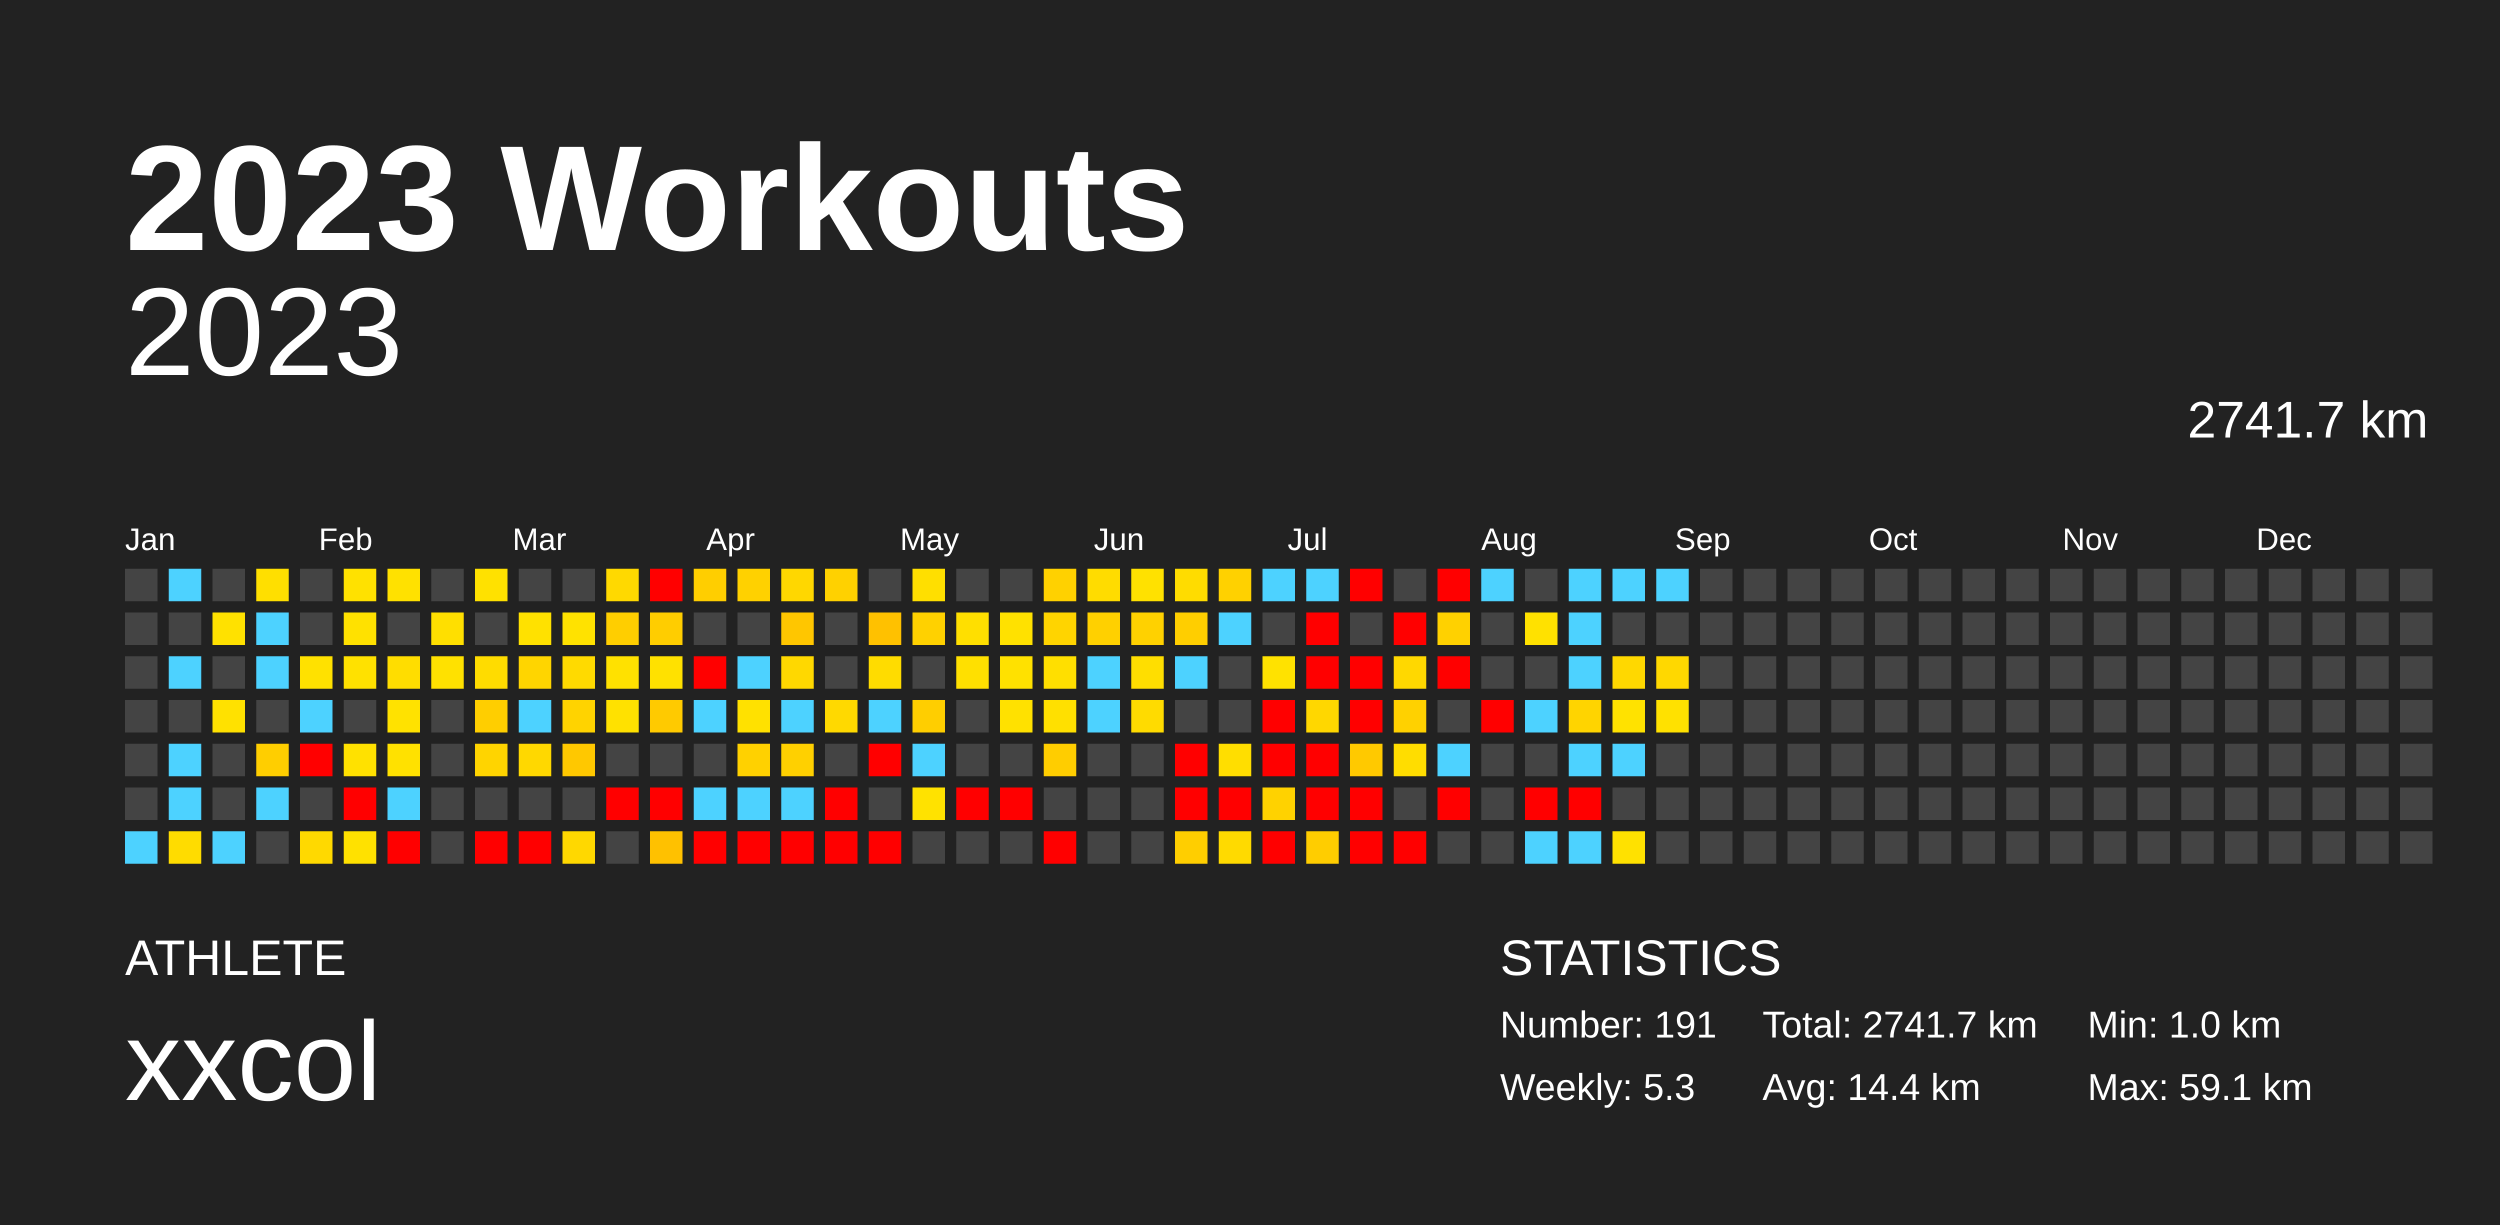
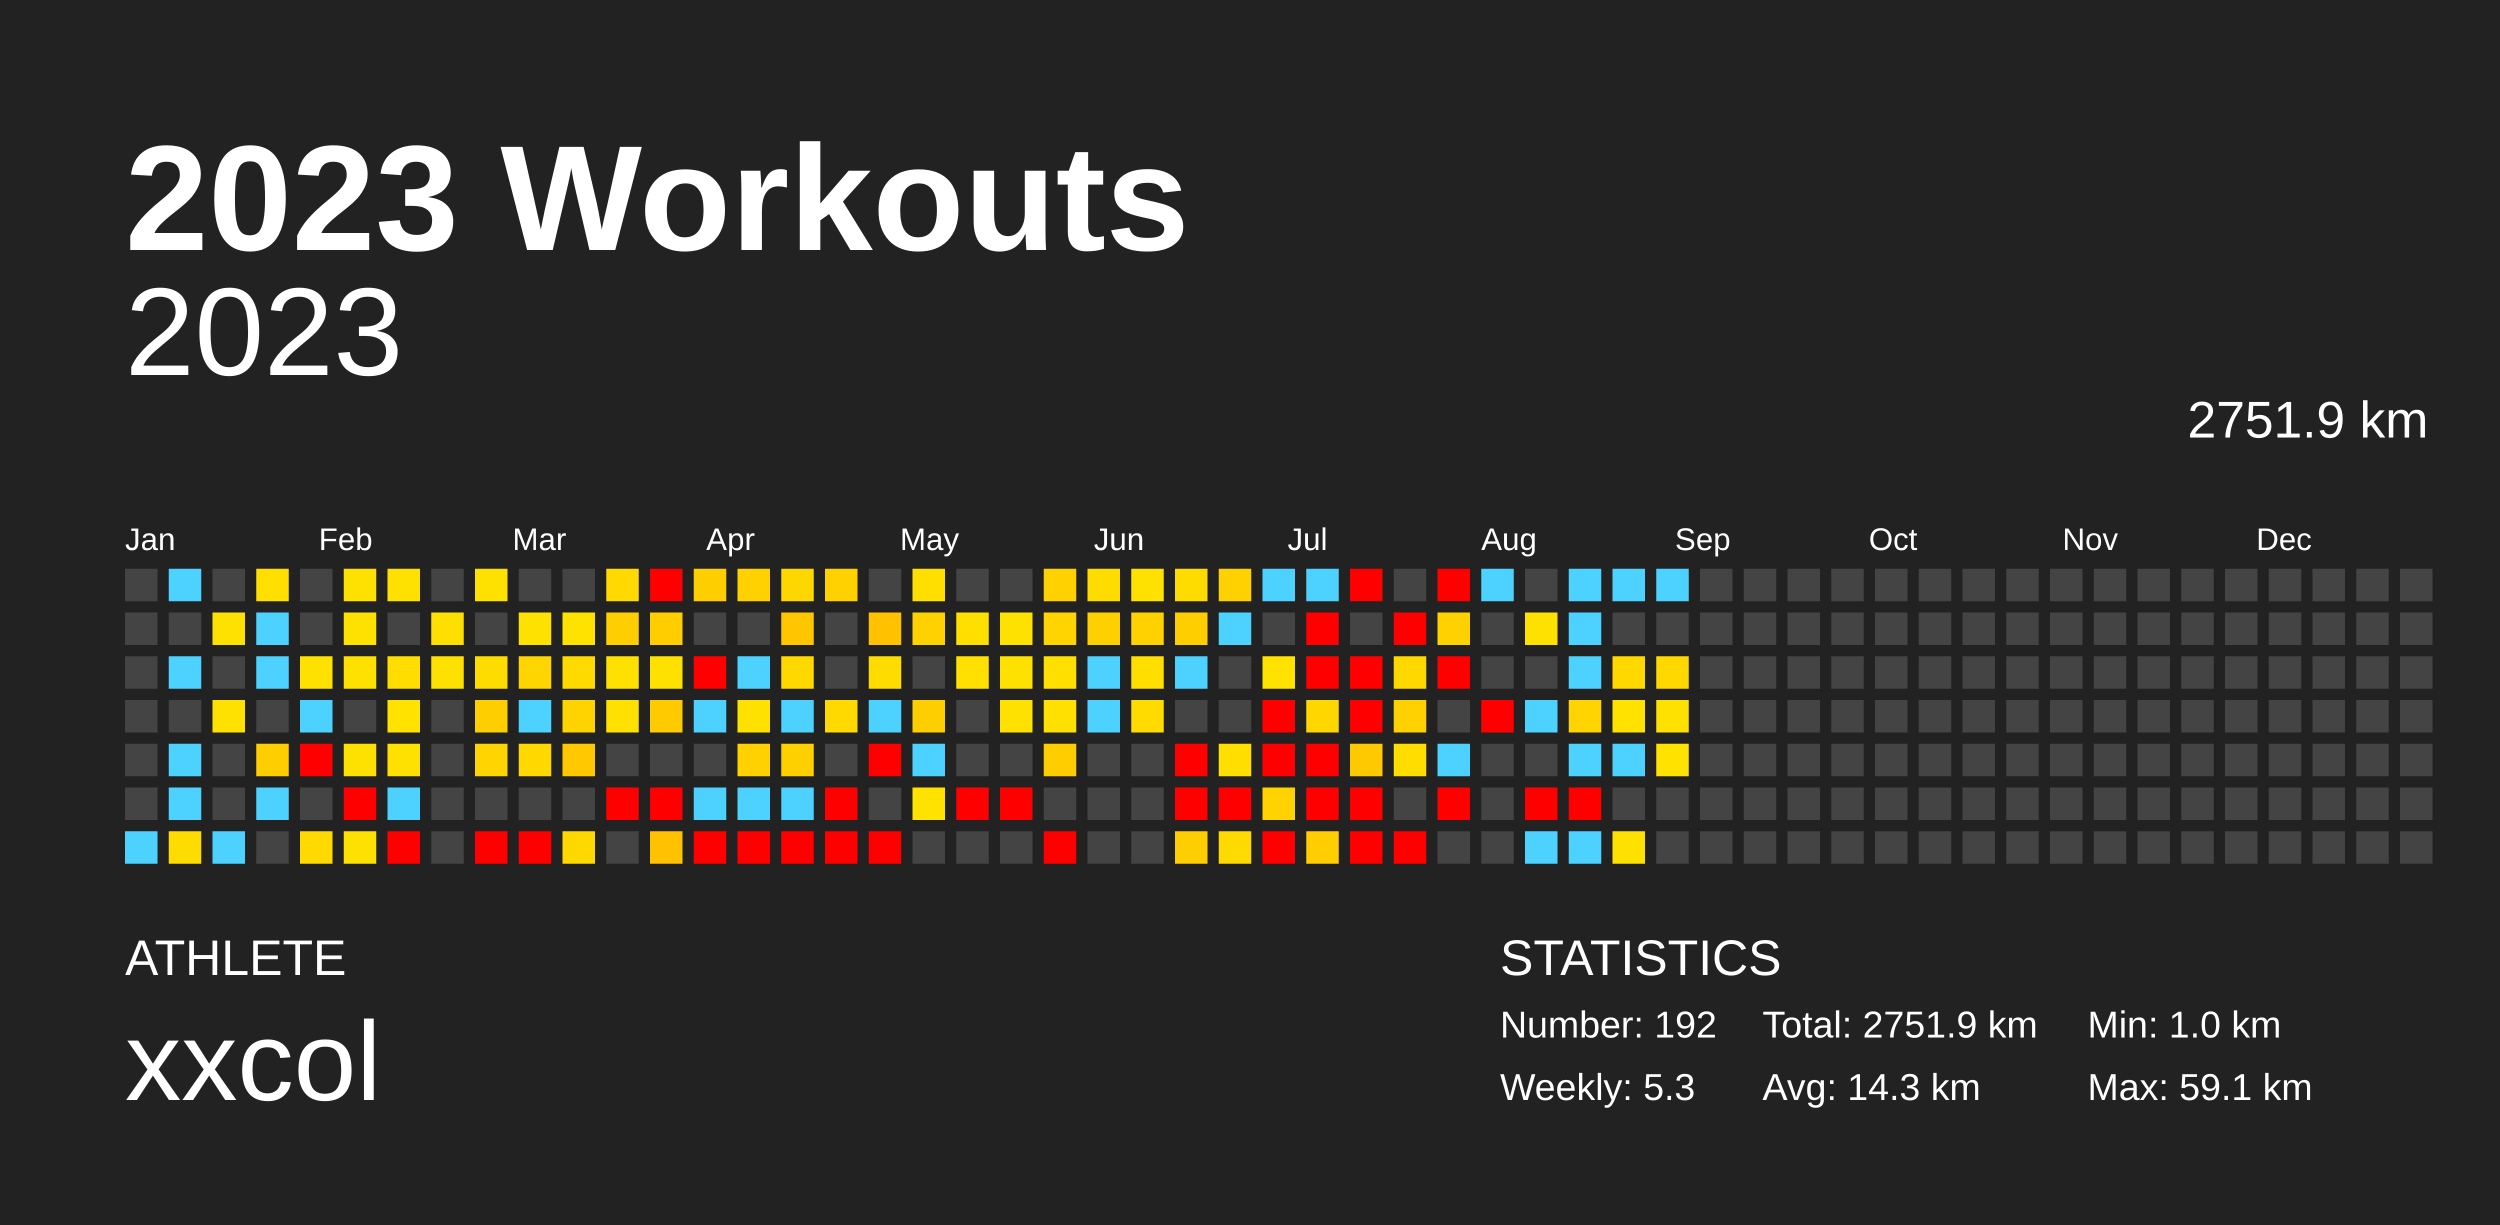
<svg xmlns="http://www.w3.org/2000/svg" baseProfile="full" height="98mm" version="1.1" viewBox="0,0,200,98" width="200mm">
  <defs />
  <rect fill="#222222" height="98" width="200" x="0" y="0" />
  <text fill="#FFFFFF" style="font-size:12px; font-family:Arial; font-weight:bold;" x="10" y="20">2023 Workouts</text>
  <text fill="#FFFFFF" style="font-size:4px; font-family:Arial" x="10" y="78">ATHLETE</text>
  <text fill="#FFFFFF" style="font-size:9px; font-family:Arial" x="10" y="88">xxcol</text>
  <text fill="#FFFFFF" style="font-size:4px; font-family:Arial" x="120" y="78">STATISTICS</text>
-   <text fill="#FFFFFF" style="font-size:3px; font-family:Arial" x="120" y="83">Number: 191</text>
+   <text fill="#FFFFFF" style="font-size:3px; font-family:Arial" x="120" y="83">Number: 192</text>
  <text fill="#FFFFFF" style="font-size:3px; font-family:Arial" x="120" y="88">Weekly: 5.3</text>
-   <text fill="#FFFFFF" style="font-size:3px; font-family:Arial" x="141" y="83">Total: 2741.7 km</text>
-   <text fill="#FFFFFF" style="font-size:3px; font-family:Arial" x="141" y="88">Avg: 14.4 km</text>
+   <text fill="#FFFFFF" style="font-size:3px; font-family:Arial" x="141" y="83">Total: 2751.9 km</text>
+   <text fill="#FFFFFF" style="font-size:3px; font-family:Arial" x="141" y="88">Avg: 14.3 km</text>
  <text fill="#FFFFFF" style="font-size:3px; font-family:Arial" x="167" y="83">Min: 1.0 km</text>
  <text fill="#FFFFFF" style="font-size:3px; font-family:Arial" x="167" y="88">Max: 59.1 km</text>
  <text alignment-baseline="hanging" fill="#FFFFFF" style="font-size:10.0px; font-family:Arial;" x="10" y="30">2023</text>
-   <text alignment-baseline="hanging" fill="#FFFFFF" style="font-size:4.125px; font-family:Arial;" x="175" y="35">2741.7 km</text>
+   <text alignment-baseline="hanging" fill="#FFFFFF" style="font-size:4.125px; font-family:Arial;" x="175" y="35">2751.9 km</text>
  <text fill="#FFFFFF" style="font-size:2.5px; font-family:Arial" x="10.0" y="44">Jan</text>
  <text fill="#FFFFFF" style="font-size:2.5px; font-family:Arial" x="25.5" y="44">Feb</text>
  <text fill="#FFFFFF" style="font-size:2.5px; font-family:Arial" x="41.0" y="44">Mar</text>
  <text fill="#FFFFFF" style="font-size:2.5px; font-family:Arial" x="56.5" y="44">Apr</text>
  <text fill="#FFFFFF" style="font-size:2.5px; font-family:Arial" x="72.0" y="44">May</text>
  <text fill="#FFFFFF" style="font-size:2.5px; font-family:Arial" x="87.5" y="44">Jun</text>
  <text fill="#FFFFFF" style="font-size:2.5px; font-family:Arial" x="103.0" y="44">Jul</text>
  <text fill="#FFFFFF" style="font-size:2.5px; font-family:Arial" x="118.5" y="44">Aug</text>
  <text fill="#FFFFFF" style="font-size:2.5px; font-family:Arial" x="134.0" y="44">Sep</text>
  <text fill="#FFFFFF" style="font-size:2.5px; font-family:Arial" x="149.5" y="44">Oct</text>
  <text fill="#FFFFFF" style="font-size:2.5px; font-family:Arial" x="165.0" y="44">Nov</text>
  <text fill="#FFFFFF" style="font-size:2.5px; font-family:Arial" x="180.5" y="44">Dec</text>
  <rect fill="#444444" height="2.6" width="2.6" x="10.0" y="45.5" />
  <rect fill="#444444" height="2.6" width="2.6" x="10.0" y="49.0" />
  <rect fill="#444444" height="2.6" width="2.6" x="10.0" y="52.5" />
  <rect fill="#444444" height="2.6" width="2.6" x="10.0" y="56.0" />
  <rect fill="#444444" height="2.6" width="2.6" x="10.0" y="59.5" />
  <rect fill="#444444" height="2.6" width="2.6" x="10.0" y="63.0" />
  <rect fill="#4dd2ff" height="2.6" width="2.6" x="10.0" y="66.5" />
  <rect fill="#4dd2ff" height="2.6" width="2.6" x="13.5" y="45.5" />
  <rect fill="#444444" height="2.6" width="2.6" x="13.5" y="49.0" />
  <rect fill="#4dd2ff" height="2.6" width="2.6" x="13.5" y="52.5" />
  <rect fill="#444444" height="2.6" width="2.6" x="13.5" y="56.0" />
  <rect fill="#4dd2ff" height="2.6" width="2.6" x="13.5" y="59.5" />
  <rect fill="#4dd2ff" height="2.6" width="2.6" x="13.5" y="63.0" />
  <rect fill="#ffdc00" height="2.6" width="2.6" x="13.5" y="66.5" />
  <rect fill="#444444" height="2.6" width="2.6" x="17.0" y="45.5" />
  <rect fill="#ffe100" height="2.6" width="2.6" x="17.0" y="49.0" />
  <rect fill="#444444" height="2.6" width="2.6" x="17.0" y="52.5" />
  <rect fill="#ffe100" height="2.6" width="2.6" x="17.0" y="56.0" />
  <rect fill="#444444" height="2.6" width="2.6" x="17.0" y="59.5" />
  <rect fill="#444444" height="2.6" width="2.6" x="17.0" y="63.0" />
  <rect fill="#4dd2ff" height="2.6" width="2.6" x="17.0" y="66.5" />
  <rect fill="#ffdf00" height="2.6" width="2.6" x="20.5" y="45.5" />
  <rect fill="#4dd2ff" height="2.6" width="2.6" x="20.5" y="49.0" />
  <rect fill="#4dd2ff" height="2.6" width="2.6" x="20.5" y="52.5" />
  <rect fill="#444444" height="2.6" width="2.6" x="20.5" y="56.0" />
  <rect fill="#ffce00" height="2.6" width="2.6" x="20.5" y="59.5" />
  <rect fill="#4dd2ff" height="2.6" width="2.6" x="20.5" y="63.0" />
  <rect fill="#444444" height="2.6" width="2.6" x="20.5" y="66.5" />
  <rect fill="#444444" height="2.6" width="2.6" x="24.0" y="45.5" />
  <rect fill="#444444" height="2.6" width="2.6" x="24.0" y="49.0" />
  <rect fill="#ffe100" height="2.6" width="2.6" x="24.0" y="52.5" />
  <rect fill="#4dd2ff" height="2.6" width="2.6" x="24.0" y="56.0" />
  <rect fill="red" height="2.6" width="2.6" x="24.0" y="59.5" />
  <rect fill="#444444" height="2.6" width="2.6" x="24.0" y="63.0" />
  <rect fill="#ffd900" height="2.6" width="2.6" x="24.0" y="66.5" />
  <rect fill="#ffe100" height="2.6" width="2.6" x="27.5" y="45.5" />
  <rect fill="#ffe100" height="2.6" width="2.6" x="27.5" y="49.0" />
  <rect fill="#ffe100" height="2.6" width="2.6" x="27.5" y="52.5" />
  <rect fill="#444444" height="2.6" width="2.6" x="27.5" y="56.0" />
  <rect fill="#ffe100" height="2.6" width="2.6" x="27.5" y="59.5" />
  <rect fill="red" height="2.6" width="2.6" x="27.5" y="63.0" />
  <rect fill="#ffe100" height="2.6" width="2.6" x="27.5" y="66.5" />
  <rect fill="#ffe100" height="2.6" width="2.6" x="31.0" y="45.5" />
  <rect fill="#444444" height="2.6" width="2.6" x="31.0" y="49.0" />
  <rect fill="#ffdd00" height="2.6" width="2.6" x="31.0" y="52.5" />
  <rect fill="#ffe200" height="2.6" width="2.6" x="31.0" y="56.0" />
  <rect fill="#ffe100" height="2.6" width="2.6" x="31.0" y="59.5" />
  <rect fill="#4dd2ff" height="2.6" width="2.6" x="31.0" y="63.0" />
  <rect fill="red" height="2.6" width="2.6" x="31.0" y="66.5" />
  <rect fill="#444444" height="2.6" width="2.6" x="34.5" y="45.5" />
  <rect fill="#ffdf00" height="2.6" width="2.6" x="34.5" y="49.0" />
  <rect fill="#ffe100" height="2.6" width="2.6" x="34.5" y="52.5" />
  <rect fill="#444444" height="2.6" width="2.6" x="34.5" y="56.0" />
  <rect fill="#444444" height="2.6" width="2.6" x="34.5" y="59.5" />
  <rect fill="#444444" height="2.6" width="2.6" x="34.5" y="63.0" />
  <rect fill="#444444" height="2.6" width="2.6" x="34.5" y="66.5" />
  <rect fill="#ffe100" height="2.6" width="2.6" x="38.0" y="45.5" />
  <rect fill="#444444" height="2.6" width="2.6" x="38.0" y="49.0" />
  <rect fill="#ffdc00" height="2.6" width="2.6" x="38.0" y="52.5" />
  <rect fill="#ffce00" height="2.6" width="2.6" x="38.0" y="56.0" />
  <rect fill="#ffd400" height="2.6" width="2.6" x="38.0" y="59.5" />
  <rect fill="#444444" height="2.6" width="2.6" x="38.0" y="63.0" />
  <rect fill="red" height="2.6" width="2.6" x="38.0" y="66.5" />
  <rect fill="#444444" height="2.6" width="2.6" x="41.5" y="45.5" />
  <rect fill="#ffe100" height="2.6" width="2.6" x="41.5" y="49.0" />
  <rect fill="#ffd500" height="2.6" width="2.6" x="41.5" y="52.5" />
  <rect fill="#4dd2ff" height="2.6" width="2.6" x="41.5" y="56.0" />
  <rect fill="#ffd800" height="2.6" width="2.6" x="41.5" y="59.5" />
  <rect fill="#444444" height="2.6" width="2.6" x="41.5" y="63.0" />
  <rect fill="red" height="2.6" width="2.6" x="41.5" y="66.5" />
  <rect fill="#444444" height="2.6" width="2.6" x="45.0" y="45.5" />
  <rect fill="#ffe200" height="2.6" width="2.6" x="45.0" y="49.0" />
  <rect fill="#ffda00" height="2.6" width="2.6" x="45.0" y="52.5" />
  <rect fill="#ffd300" height="2.6" width="2.6" x="45.0" y="56.0" />
  <rect fill="#ffc800" height="2.6" width="2.6" x="45.0" y="59.5" />
  <rect fill="#444444" height="2.6" width="2.6" x="45.0" y="63.0" />
  <rect fill="#ffd800" height="2.6" width="2.6" x="45.0" y="66.5" />
  <rect fill="#ffd900" height="2.6" width="2.6" x="48.5" y="45.5" />
  <rect fill="#ffce00" height="2.6" width="2.6" x="48.5" y="49.0" />
  <rect fill="#ffe100" height="2.6" width="2.6" x="48.5" y="52.5" />
  <rect fill="#ffe100" height="2.6" width="2.6" x="48.5" y="56.0" />
  <rect fill="#444444" height="2.6" width="2.6" x="48.5" y="59.5" />
  <rect fill="red" height="2.6" width="2.6" x="48.5" y="63.0" />
  <rect fill="#444444" height="2.6" width="2.6" x="48.5" y="66.5" />
  <rect fill="red" height="2.6" width="2.6" x="52.0" y="45.5" />
  <rect fill="#ffcd00" height="2.6" width="2.6" x="52.0" y="49.0" />
  <rect fill="#ffe100" height="2.6" width="2.6" x="52.0" y="52.5" />
  <rect fill="#ffca00" height="2.6" width="2.6" x="52.0" y="56.0" />
  <rect fill="#444444" height="2.6" width="2.6" x="52.0" y="59.5" />
  <rect fill="red" height="2.6" width="2.6" x="52.0" y="63.0" />
  <rect fill="#ffc100" height="2.6" width="2.6" x="52.0" y="66.5" />
  <rect fill="#ffce00" height="2.6" width="2.6" x="55.5" y="45.5" />
  <rect fill="#444444" height="2.6" width="2.6" x="55.5" y="49.0" />
  <rect fill="red" height="2.6" width="2.6" x="55.5" y="52.5" />
  <rect fill="#4dd2ff" height="2.6" width="2.6" x="55.5" y="56.0" />
  <rect fill="#444444" height="2.6" width="2.6" x="55.5" y="59.5" />
  <rect fill="#4dd2ff" height="2.6" width="2.6" x="55.5" y="63.0" />
  <rect fill="red" height="2.6" width="2.6" x="55.5" y="66.5" />
  <rect fill="#ffd100" height="2.6" width="2.6" x="59.0" y="45.5" />
  <rect fill="#444444" height="2.6" width="2.6" x="59.0" y="49.0" />
  <rect fill="#4dd2ff" height="2.6" width="2.6" x="59.0" y="52.5" />
  <rect fill="#ffe100" height="2.6" width="2.6" x="59.0" y="56.0" />
  <rect fill="#ffd100" height="2.6" width="2.6" x="59.0" y="59.5" />
  <rect fill="#4dd2ff" height="2.6" width="2.6" x="59.0" y="63.0" />
  <rect fill="red" height="2.6" width="2.6" x="59.0" y="66.5" />
  <rect fill="#ffd700" height="2.6" width="2.6" x="62.5" y="45.5" />
  <rect fill="#ffc600" height="2.6" width="2.6" x="62.5" y="49.0" />
  <rect fill="#ffd800" height="2.6" width="2.6" x="62.5" y="52.5" />
  <rect fill="#4dd2ff" height="2.6" width="2.6" x="62.5" y="56.0" />
  <rect fill="#ffd000" height="2.6" width="2.6" x="62.5" y="59.5" />
  <rect fill="#4dd2ff" height="2.6" width="2.6" x="62.5" y="63.0" />
  <rect fill="red" height="2.6" width="2.6" x="62.5" y="66.5" />
  <rect fill="#ffd100" height="2.6" width="2.6" x="66.0" y="45.5" />
  <rect fill="#444444" height="2.6" width="2.6" x="66.0" y="49.0" />
  <rect fill="#444444" height="2.6" width="2.6" x="66.0" y="52.5" />
  <rect fill="#ffd900" height="2.6" width="2.6" x="66.0" y="56.0" />
  <rect fill="#444444" height="2.6" width="2.6" x="66.0" y="59.5" />
  <rect fill="red" height="2.6" width="2.6" x="66.0" y="63.0" />
  <rect fill="red" height="2.6" width="2.6" x="66.0" y="66.5" />
  <rect fill="#444444" height="2.6" width="2.6" x="69.5" y="45.5" />
  <rect fill="#ffc100" height="2.6" width="2.6" x="69.5" y="49.0" />
  <rect fill="#ffdc00" height="2.6" width="2.6" x="69.5" y="52.5" />
  <rect fill="#4dd2ff" height="2.6" width="2.6" x="69.5" y="56.0" />
  <rect fill="red" height="2.6" width="2.6" x="69.5" y="59.5" />
  <rect fill="#444444" height="2.6" width="2.6" x="69.5" y="63.0" />
  <rect fill="red" height="2.6" width="2.6" x="69.5" y="66.5" />
  <rect fill="#ffdf00" height="2.6" width="2.6" x="73.0" y="45.5" />
  <rect fill="#ffd100" height="2.6" width="2.6" x="73.0" y="49.0" />
  <rect fill="#444444" height="2.6" width="2.6" x="73.0" y="52.5" />
  <rect fill="#ffce00" height="2.6" width="2.6" x="73.0" y="56.0" />
  <rect fill="#4dd2ff" height="2.6" width="2.6" x="73.0" y="59.5" />
  <rect fill="#ffe200" height="2.6" width="2.6" x="73.0" y="63.0" />
  <rect fill="#444444" height="2.6" width="2.6" x="73.0" y="66.5" />
  <rect fill="#444444" height="2.6" width="2.6" x="76.5" y="45.5" />
  <rect fill="#ffdf00" height="2.6" width="2.6" x="76.5" y="49.0" />
  <rect fill="#ffe000" height="2.6" width="2.6" x="76.5" y="52.5" />
  <rect fill="#444444" height="2.6" width="2.6" x="76.5" y="56.0" />
  <rect fill="#444444" height="2.6" width="2.6" x="76.5" y="59.5" />
  <rect fill="red" height="2.6" width="2.6" x="76.5" y="63.0" />
  <rect fill="#444444" height="2.6" width="2.6" x="76.5" y="66.5" />
  <rect fill="#444444" height="2.6" width="2.6" x="80.0" y="45.5" />
  <rect fill="#ffe100" height="2.6" width="2.6" x="80.0" y="49.0" />
  <rect fill="#ffe100" height="2.6" width="2.6" x="80.0" y="52.5" />
  <rect fill="#ffe100" height="2.6" width="2.6" x="80.0" y="56.0" />
  <rect fill="#444444" height="2.6" width="2.6" x="80.0" y="59.5" />
  <rect fill="red" height="2.6" width="2.6" x="80.0" y="63.0" />
  <rect fill="#444444" height="2.6" width="2.6" x="80.0" y="66.5" />
  <rect fill="#ffd100" height="2.6" width="2.6" x="83.5" y="45.5" />
  <rect fill="#ffd400" height="2.6" width="2.6" x="83.5" y="49.0" />
  <rect fill="#ffdf00" height="2.6" width="2.6" x="83.5" y="52.5" />
  <rect fill="#ffe000" height="2.6" width="2.6" x="83.5" y="56.0" />
  <rect fill="#ffcd00" height="2.6" width="2.6" x="83.5" y="59.5" />
  <rect fill="#444444" height="2.6" width="2.6" x="83.5" y="63.0" />
  <rect fill="red" height="2.6" width="2.6" x="83.5" y="66.5" />
  <rect fill="#ffdc00" height="2.6" width="2.6" x="87.0" y="45.5" />
  <rect fill="#ffd000" height="2.6" width="2.6" x="87.0" y="49.0" />
  <rect fill="#4dd2ff" height="2.6" width="2.6" x="87.0" y="52.5" />
  <rect fill="#4dd2ff" height="2.6" width="2.6" x="87.0" y="56.0" />
  <rect fill="#444444" height="2.6" width="2.6" x="87.0" y="59.5" />
  <rect fill="#444444" height="2.6" width="2.6" x="87.0" y="63.0" />
  <rect fill="#444444" height="2.6" width="2.6" x="87.0" y="66.5" />
  <rect fill="#ffe100" height="2.6" width="2.6" x="90.5" y="45.5" />
  <rect fill="#ffd100" height="2.6" width="2.6" x="90.5" y="49.0" />
  <rect fill="#ffde00" height="2.6" width="2.6" x="90.5" y="52.5" />
  <rect fill="#ffdb00" height="2.6" width="2.6" x="90.5" y="56.0" />
  <rect fill="#444444" height="2.6" width="2.6" x="90.5" y="59.5" />
  <rect fill="#444444" height="2.6" width="2.6" x="90.5" y="63.0" />
  <rect fill="#444444" height="2.6" width="2.6" x="90.5" y="66.5" />
  <rect fill="#ffdc00" height="2.6" width="2.6" x="94.0" y="45.5" />
  <rect fill="#ffce00" height="2.6" width="2.6" x="94.0" y="49.0" />
  <rect fill="#4dd2ff" height="2.6" width="2.6" x="94.0" y="52.5" />
  <rect fill="#444444" height="2.6" width="2.6" x="94.0" y="56.0" />
  <rect fill="red" height="2.6" width="2.6" x="94.0" y="59.5" />
  <rect fill="red" height="2.6" width="2.6" x="94.0" y="63.0" />
  <rect fill="#ffce00" height="2.6" width="2.6" x="94.0" y="66.5" />
  <rect fill="#ffd100" height="2.6" width="2.6" x="97.5" y="45.5" />
  <rect fill="#4dd2ff" height="2.6" width="2.6" x="97.5" y="49.0" />
  <rect fill="#444444" height="2.6" width="2.6" x="97.5" y="52.5" />
  <rect fill="#444444" height="2.6" width="2.6" x="97.5" y="56.0" />
  <rect fill="#ffde00" height="2.6" width="2.6" x="97.5" y="59.5" />
  <rect fill="red" height="2.6" width="2.6" x="97.5" y="63.0" />
  <rect fill="#ffda00" height="2.6" width="2.6" x="97.5" y="66.5" />
  <rect fill="#4dd2ff" height="2.6" width="2.6" x="101.0" y="45.5" />
  <rect fill="#444444" height="2.6" width="2.6" x="101.0" y="49.0" />
  <rect fill="#ffe200" height="2.6" width="2.6" x="101.0" y="52.5" />
  <rect fill="red" height="2.6" width="2.6" x="101.0" y="56.0" />
  <rect fill="red" height="2.6" width="2.6" x="101.0" y="59.5" />
  <rect fill="#ffd200" height="2.6" width="2.6" x="101.0" y="63.0" />
  <rect fill="red" height="2.6" width="2.6" x="101.0" y="66.5" />
  <rect fill="#4dd2ff" height="2.6" width="2.6" x="104.5" y="45.5" />
  <rect fill="red" height="2.6" width="2.6" x="104.5" y="49.0" />
  <rect fill="red" height="2.6" width="2.6" x="104.5" y="52.5" />
  <rect fill="#ffd700" height="2.6" width="2.6" x="104.5" y="56.0" />
  <rect fill="red" height="2.6" width="2.6" x="104.5" y="59.5" />
  <rect fill="red" height="2.6" width="2.6" x="104.5" y="63.0" />
  <rect fill="#ffcd00" height="2.6" width="2.6" x="104.5" y="66.5" />
  <rect fill="red" height="2.6" width="2.6" x="108.0" y="45.5" />
  <rect fill="#444444" height="2.6" width="2.6" x="108.0" y="49.0" />
  <rect fill="red" height="2.6" width="2.6" x="108.0" y="52.5" />
  <rect fill="red" height="2.6" width="2.6" x="108.0" y="56.0" />
  <rect fill="#ffc900" height="2.6" width="2.6" x="108.0" y="59.5" />
  <rect fill="red" height="2.6" width="2.6" x="108.0" y="63.0" />
  <rect fill="red" height="2.6" width="2.6" x="108.0" y="66.5" />
  <rect fill="#444444" height="2.6" width="2.6" x="111.5" y="45.5" />
  <rect fill="red" height="2.6" width="2.6" x="111.5" y="49.0" />
  <rect fill="#ffd800" height="2.6" width="2.6" x="111.5" y="52.5" />
  <rect fill="#ffd100" height="2.6" width="2.6" x="111.5" y="56.0" />
  <rect fill="#ffdd00" height="2.6" width="2.6" x="111.5" y="59.5" />
  <rect fill="#444444" height="2.6" width="2.6" x="111.5" y="63.0" />
  <rect fill="red" height="2.6" width="2.6" x="111.5" y="66.5" />
  <rect fill="red" height="2.6" width="2.6" x="115.0" y="45.5" />
  <rect fill="#ffd100" height="2.6" width="2.6" x="115.0" y="49.0" />
  <rect fill="red" height="2.6" width="2.6" x="115.0" y="52.5" />
  <rect fill="#444444" height="2.6" width="2.6" x="115.0" y="56.0" />
  <rect fill="#4dd2ff" height="2.6" width="2.6" x="115.0" y="59.5" />
  <rect fill="red" height="2.6" width="2.6" x="115.0" y="63.0" />
  <rect fill="#444444" height="2.6" width="2.6" x="115.0" y="66.5" />
  <rect fill="#4dd2ff" height="2.6" width="2.6" x="118.5" y="45.5" />
  <rect fill="#444444" height="2.6" width="2.6" x="118.5" y="49.0" />
  <rect fill="#444444" height="2.6" width="2.6" x="118.5" y="52.5" />
  <rect fill="red" height="2.6" width="2.6" x="118.5" y="56.0" />
  <rect fill="#444444" height="2.6" width="2.6" x="118.5" y="59.5" />
  <rect fill="#444444" height="2.6" width="2.6" x="118.5" y="63.0" />
  <rect fill="#444444" height="2.6" width="2.6" x="118.5" y="66.5" />
  <rect fill="#444444" height="2.6" width="2.6" x="122.0" y="45.5" />
  <rect fill="#ffe100" height="2.6" width="2.6" x="122.0" y="49.0" />
  <rect fill="#444444" height="2.6" width="2.6" x="122.0" y="52.5" />
  <rect fill="#4dd2ff" height="2.6" width="2.6" x="122.0" y="56.0" />
  <rect fill="#444444" height="2.6" width="2.6" x="122.0" y="59.5" />
  <rect fill="red" height="2.6" width="2.6" x="122.0" y="63.0" />
  <rect fill="#4dd2ff" height="2.6" width="2.6" x="122.0" y="66.5" />
  <rect fill="#4dd2ff" height="2.6" width="2.6" x="125.5" y="45.5" />
  <rect fill="#4dd2ff" height="2.6" width="2.6" x="125.5" y="49.0" />
  <rect fill="#4dd2ff" height="2.6" width="2.6" x="125.5" y="52.5" />
  <rect fill="#ffd400" height="2.6" width="2.6" x="125.5" y="56.0" />
  <rect fill="#4dd2ff" height="2.6" width="2.6" x="125.5" y="59.5" />
  <rect fill="red" height="2.6" width="2.6" x="125.5" y="63.0" />
  <rect fill="#4dd2ff" height="2.6" width="2.6" x="125.5" y="66.5" />
  <rect fill="#4dd2ff" height="2.6" width="2.6" x="129.0" y="45.5" />
  <rect fill="#444444" height="2.6" width="2.6" x="129.0" y="49.0" />
  <rect fill="#ffd800" height="2.6" width="2.6" x="129.0" y="52.5" />
  <rect fill="#ffe200" height="2.6" width="2.6" x="129.0" y="56.0" />
  <rect fill="#4dd2ff" height="2.6" width="2.6" x="129.0" y="59.5" />
  <rect fill="#444444" height="2.6" width="2.6" x="129.0" y="63.0" />
  <rect fill="#ffe100" height="2.6" width="2.6" x="129.0" y="66.5" />
  <rect fill="#4dd2ff" height="2.6" width="2.6" x="132.5" y="45.5" />
  <rect fill="#444444" height="2.6" width="2.6" x="132.5" y="49.0" />
  <rect fill="#ffd800" height="2.6" width="2.6" x="132.5" y="52.5" />
  <rect fill="#ffe100" height="2.6" width="2.6" x="132.5" y="56.0" />
-   <rect fill="#444444" height="2.6" width="2.6" x="132.5" y="59.5" />
+   <rect fill="#ffe200" height="2.6" width="2.6" x="132.5" y="59.5" />
  <rect fill="#444444" height="2.6" width="2.6" x="132.5" y="63.0" />
  <rect fill="#444444" height="2.6" width="2.6" x="132.5" y="66.5" />
  <rect fill="#444444" height="2.6" width="2.6" x="136.0" y="45.5" />
  <rect fill="#444444" height="2.6" width="2.6" x="136.0" y="49.0" />
  <rect fill="#444444" height="2.6" width="2.6" x="136.0" y="52.5" />
  <rect fill="#444444" height="2.6" width="2.6" x="136.0" y="56.0" />
  <rect fill="#444444" height="2.6" width="2.6" x="136.0" y="59.5" />
  <rect fill="#444444" height="2.6" width="2.6" x="136.0" y="63.0" />
  <rect fill="#444444" height="2.6" width="2.6" x="136.0" y="66.5" />
  <rect fill="#444444" height="2.6" width="2.6" x="139.5" y="45.5" />
  <rect fill="#444444" height="2.6" width="2.6" x="139.5" y="49.0" />
  <rect fill="#444444" height="2.6" width="2.6" x="139.5" y="52.5" />
  <rect fill="#444444" height="2.6" width="2.6" x="139.5" y="56.0" />
  <rect fill="#444444" height="2.6" width="2.6" x="139.5" y="59.5" />
  <rect fill="#444444" height="2.6" width="2.6" x="139.5" y="63.0" />
  <rect fill="#444444" height="2.6" width="2.6" x="139.5" y="66.5" />
  <rect fill="#444444" height="2.6" width="2.6" x="143.0" y="45.5" />
  <rect fill="#444444" height="2.6" width="2.6" x="143.0" y="49.0" />
  <rect fill="#444444" height="2.6" width="2.6" x="143.0" y="52.5" />
  <rect fill="#444444" height="2.6" width="2.6" x="143.0" y="56.0" />
  <rect fill="#444444" height="2.6" width="2.6" x="143.0" y="59.5" />
  <rect fill="#444444" height="2.6" width="2.6" x="143.0" y="63.0" />
  <rect fill="#444444" height="2.6" width="2.6" x="143.0" y="66.5" />
  <rect fill="#444444" height="2.6" width="2.6" x="146.5" y="45.5" />
  <rect fill="#444444" height="2.6" width="2.6" x="146.5" y="49.0" />
  <rect fill="#444444" height="2.6" width="2.6" x="146.5" y="52.5" />
  <rect fill="#444444" height="2.6" width="2.6" x="146.5" y="56.0" />
  <rect fill="#444444" height="2.6" width="2.6" x="146.5" y="59.5" />
  <rect fill="#444444" height="2.6" width="2.6" x="146.5" y="63.0" />
  <rect fill="#444444" height="2.6" width="2.6" x="146.5" y="66.5" />
  <rect fill="#444444" height="2.6" width="2.6" x="150.0" y="45.5" />
  <rect fill="#444444" height="2.6" width="2.6" x="150.0" y="49.0" />
  <rect fill="#444444" height="2.6" width="2.6" x="150.0" y="52.5" />
  <rect fill="#444444" height="2.6" width="2.6" x="150.0" y="56.0" />
  <rect fill="#444444" height="2.6" width="2.6" x="150.0" y="59.5" />
  <rect fill="#444444" height="2.6" width="2.6" x="150.0" y="63.0" />
  <rect fill="#444444" height="2.6" width="2.6" x="150.0" y="66.5" />
  <rect fill="#444444" height="2.6" width="2.6" x="153.5" y="45.5" />
  <rect fill="#444444" height="2.6" width="2.6" x="153.5" y="49.0" />
  <rect fill="#444444" height="2.6" width="2.6" x="153.5" y="52.5" />
  <rect fill="#444444" height="2.6" width="2.6" x="153.5" y="56.0" />
  <rect fill="#444444" height="2.6" width="2.6" x="153.5" y="59.5" />
  <rect fill="#444444" height="2.6" width="2.6" x="153.5" y="63.0" />
  <rect fill="#444444" height="2.6" width="2.6" x="153.5" y="66.5" />
  <rect fill="#444444" height="2.6" width="2.6" x="157.0" y="45.5" />
  <rect fill="#444444" height="2.6" width="2.6" x="157.0" y="49.0" />
  <rect fill="#444444" height="2.6" width="2.6" x="157.0" y="52.5" />
  <rect fill="#444444" height="2.6" width="2.6" x="157.0" y="56.0" />
  <rect fill="#444444" height="2.6" width="2.6" x="157.0" y="59.5" />
  <rect fill="#444444" height="2.6" width="2.6" x="157.0" y="63.0" />
  <rect fill="#444444" height="2.6" width="2.6" x="157.0" y="66.5" />
  <rect fill="#444444" height="2.6" width="2.6" x="160.5" y="45.5" />
  <rect fill="#444444" height="2.6" width="2.6" x="160.5" y="49.0" />
  <rect fill="#444444" height="2.6" width="2.6" x="160.5" y="52.5" />
  <rect fill="#444444" height="2.6" width="2.6" x="160.5" y="56.0" />
  <rect fill="#444444" height="2.6" width="2.6" x="160.5" y="59.5" />
  <rect fill="#444444" height="2.6" width="2.6" x="160.5" y="63.0" />
  <rect fill="#444444" height="2.6" width="2.6" x="160.5" y="66.5" />
  <rect fill="#444444" height="2.6" width="2.6" x="164.0" y="45.5" />
  <rect fill="#444444" height="2.6" width="2.6" x="164.0" y="49.0" />
  <rect fill="#444444" height="2.6" width="2.6" x="164.0" y="52.5" />
  <rect fill="#444444" height="2.6" width="2.6" x="164.0" y="56.0" />
  <rect fill="#444444" height="2.6" width="2.6" x="164.0" y="59.5" />
  <rect fill="#444444" height="2.6" width="2.6" x="164.0" y="63.0" />
  <rect fill="#444444" height="2.6" width="2.6" x="164.0" y="66.5" />
  <rect fill="#444444" height="2.6" width="2.6" x="167.5" y="45.5" />
  <rect fill="#444444" height="2.6" width="2.6" x="167.5" y="49.0" />
  <rect fill="#444444" height="2.6" width="2.6" x="167.5" y="52.5" />
  <rect fill="#444444" height="2.6" width="2.6" x="167.5" y="56.0" />
  <rect fill="#444444" height="2.6" width="2.6" x="167.5" y="59.5" />
  <rect fill="#444444" height="2.6" width="2.6" x="167.5" y="63.0" />
  <rect fill="#444444" height="2.6" width="2.6" x="167.5" y="66.5" />
  <rect fill="#444444" height="2.6" width="2.6" x="171.0" y="45.5" />
  <rect fill="#444444" height="2.6" width="2.6" x="171.0" y="49.0" />
  <rect fill="#444444" height="2.6" width="2.6" x="171.0" y="52.5" />
  <rect fill="#444444" height="2.6" width="2.6" x="171.0" y="56.0" />
  <rect fill="#444444" height="2.6" width="2.6" x="171.0" y="59.5" />
  <rect fill="#444444" height="2.6" width="2.6" x="171.0" y="63.0" />
  <rect fill="#444444" height="2.6" width="2.6" x="171.0" y="66.5" />
  <rect fill="#444444" height="2.6" width="2.6" x="174.5" y="45.5" />
  <rect fill="#444444" height="2.6" width="2.6" x="174.5" y="49.0" />
  <rect fill="#444444" height="2.6" width="2.6" x="174.5" y="52.5" />
  <rect fill="#444444" height="2.6" width="2.6" x="174.5" y="56.0" />
  <rect fill="#444444" height="2.6" width="2.6" x="174.5" y="59.5" />
  <rect fill="#444444" height="2.6" width="2.6" x="174.5" y="63.0" />
  <rect fill="#444444" height="2.6" width="2.6" x="174.5" y="66.5" />
  <rect fill="#444444" height="2.6" width="2.6" x="178.0" y="45.5" />
  <rect fill="#444444" height="2.6" width="2.6" x="178.0" y="49.0" />
  <rect fill="#444444" height="2.6" width="2.6" x="178.0" y="52.5" />
  <rect fill="#444444" height="2.6" width="2.6" x="178.0" y="56.0" />
  <rect fill="#444444" height="2.6" width="2.6" x="178.0" y="59.5" />
  <rect fill="#444444" height="2.6" width="2.6" x="178.0" y="63.0" />
  <rect fill="#444444" height="2.6" width="2.6" x="178.0" y="66.5" />
  <rect fill="#444444" height="2.6" width="2.6" x="181.5" y="45.5" />
  <rect fill="#444444" height="2.6" width="2.6" x="181.5" y="49.0" />
  <rect fill="#444444" height="2.6" width="2.6" x="181.5" y="52.5" />
  <rect fill="#444444" height="2.6" width="2.6" x="181.5" y="56.0" />
  <rect fill="#444444" height="2.6" width="2.6" x="181.5" y="59.5" />
  <rect fill="#444444" height="2.6" width="2.6" x="181.5" y="63.0" />
  <rect fill="#444444" height="2.6" width="2.6" x="181.5" y="66.5" />
  <rect fill="#444444" height="2.6" width="2.6" x="185.0" y="45.5" />
  <rect fill="#444444" height="2.6" width="2.6" x="185.0" y="49.0" />
  <rect fill="#444444" height="2.6" width="2.6" x="185.0" y="52.5" />
  <rect fill="#444444" height="2.6" width="2.6" x="185.0" y="56.0" />
  <rect fill="#444444" height="2.6" width="2.6" x="185.0" y="59.5" />
  <rect fill="#444444" height="2.6" width="2.6" x="185.0" y="63.0" />
  <rect fill="#444444" height="2.6" width="2.6" x="185.0" y="66.5" />
  <rect fill="#444444" height="2.6" width="2.6" x="188.5" y="45.5" />
  <rect fill="#444444" height="2.6" width="2.6" x="188.5" y="49.0" />
  <rect fill="#444444" height="2.6" width="2.6" x="188.5" y="52.5" />
  <rect fill="#444444" height="2.6" width="2.6" x="188.5" y="56.0" />
  <rect fill="#444444" height="2.6" width="2.6" x="188.5" y="59.5" />
  <rect fill="#444444" height="2.6" width="2.6" x="188.5" y="63.0" />
  <rect fill="#444444" height="2.6" width="2.6" x="188.5" y="66.5" />
  <rect fill="#444444" height="2.6" width="2.6" x="192.0" y="45.5" />
  <rect fill="#444444" height="2.6" width="2.6" x="192.0" y="49.0" />
  <rect fill="#444444" height="2.6" width="2.6" x="192.0" y="52.5" />
  <rect fill="#444444" height="2.6" width="2.6" x="192.0" y="56.0" />
  <rect fill="#444444" height="2.6" width="2.6" x="192.0" y="59.5" />
  <rect fill="#444444" height="2.6" width="2.6" x="192.0" y="63.0" />
  <rect fill="#444444" height="2.6" width="2.6" x="192.0" y="66.5" />
</svg>
